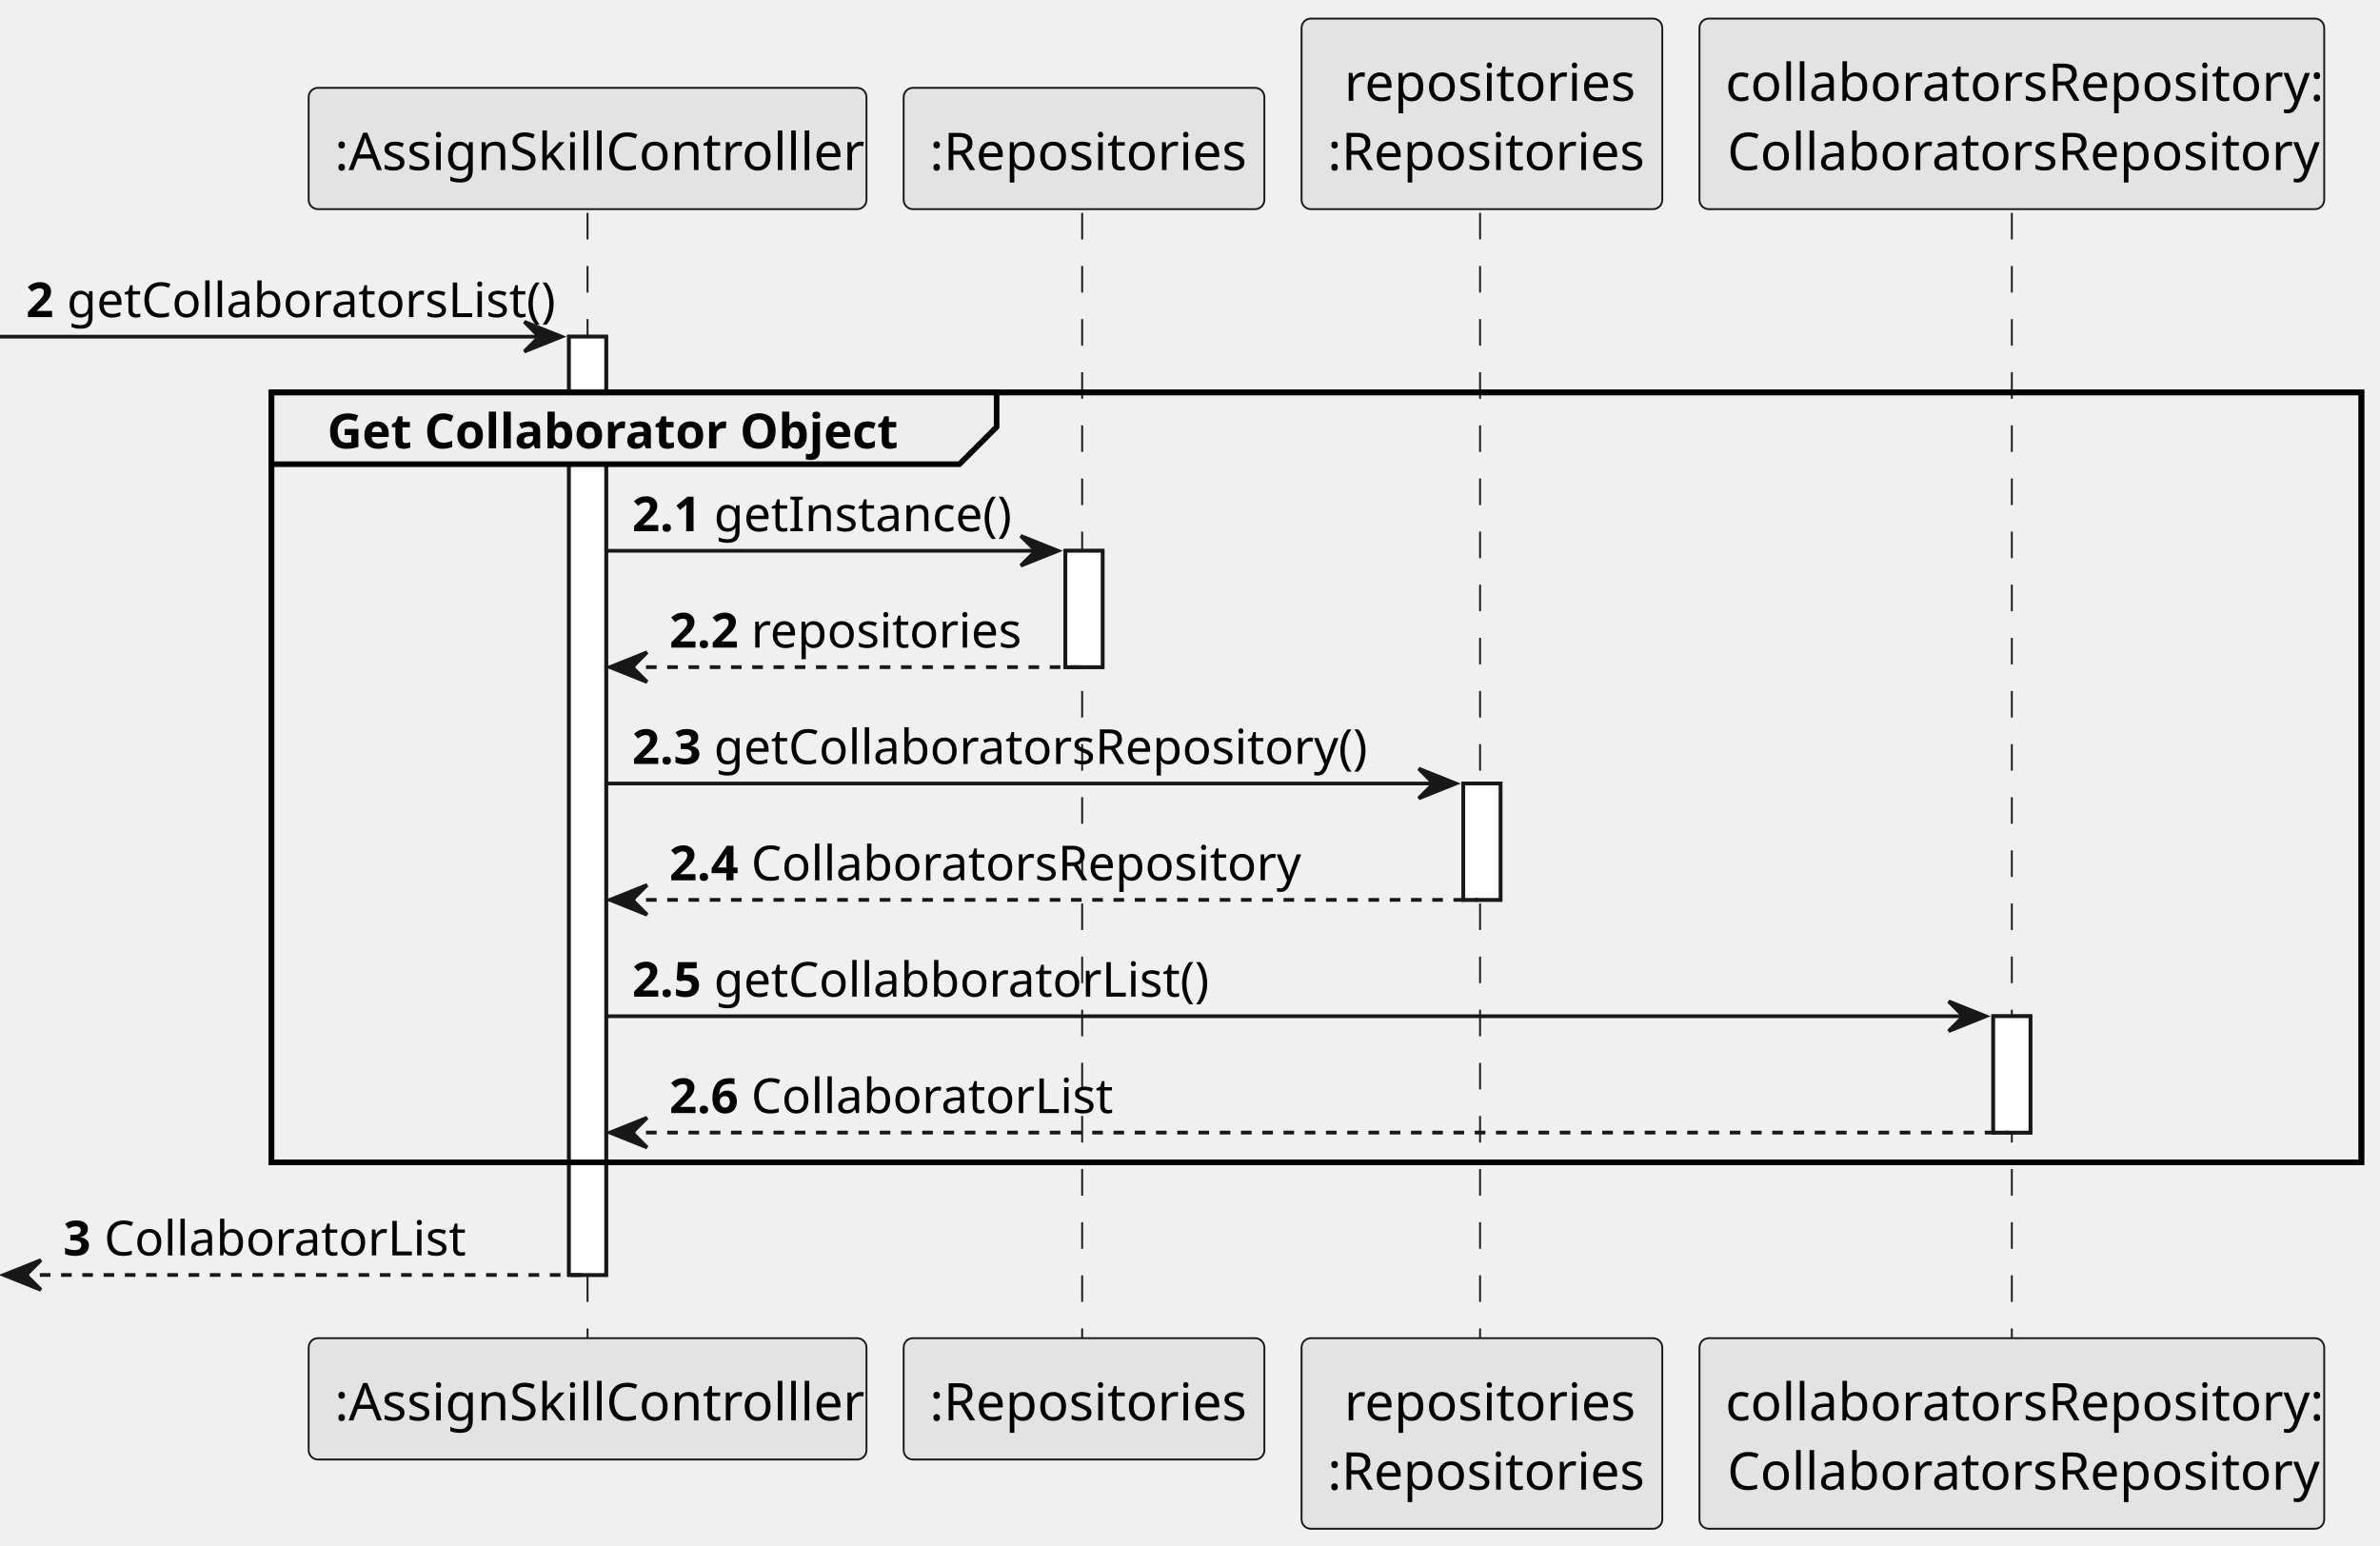
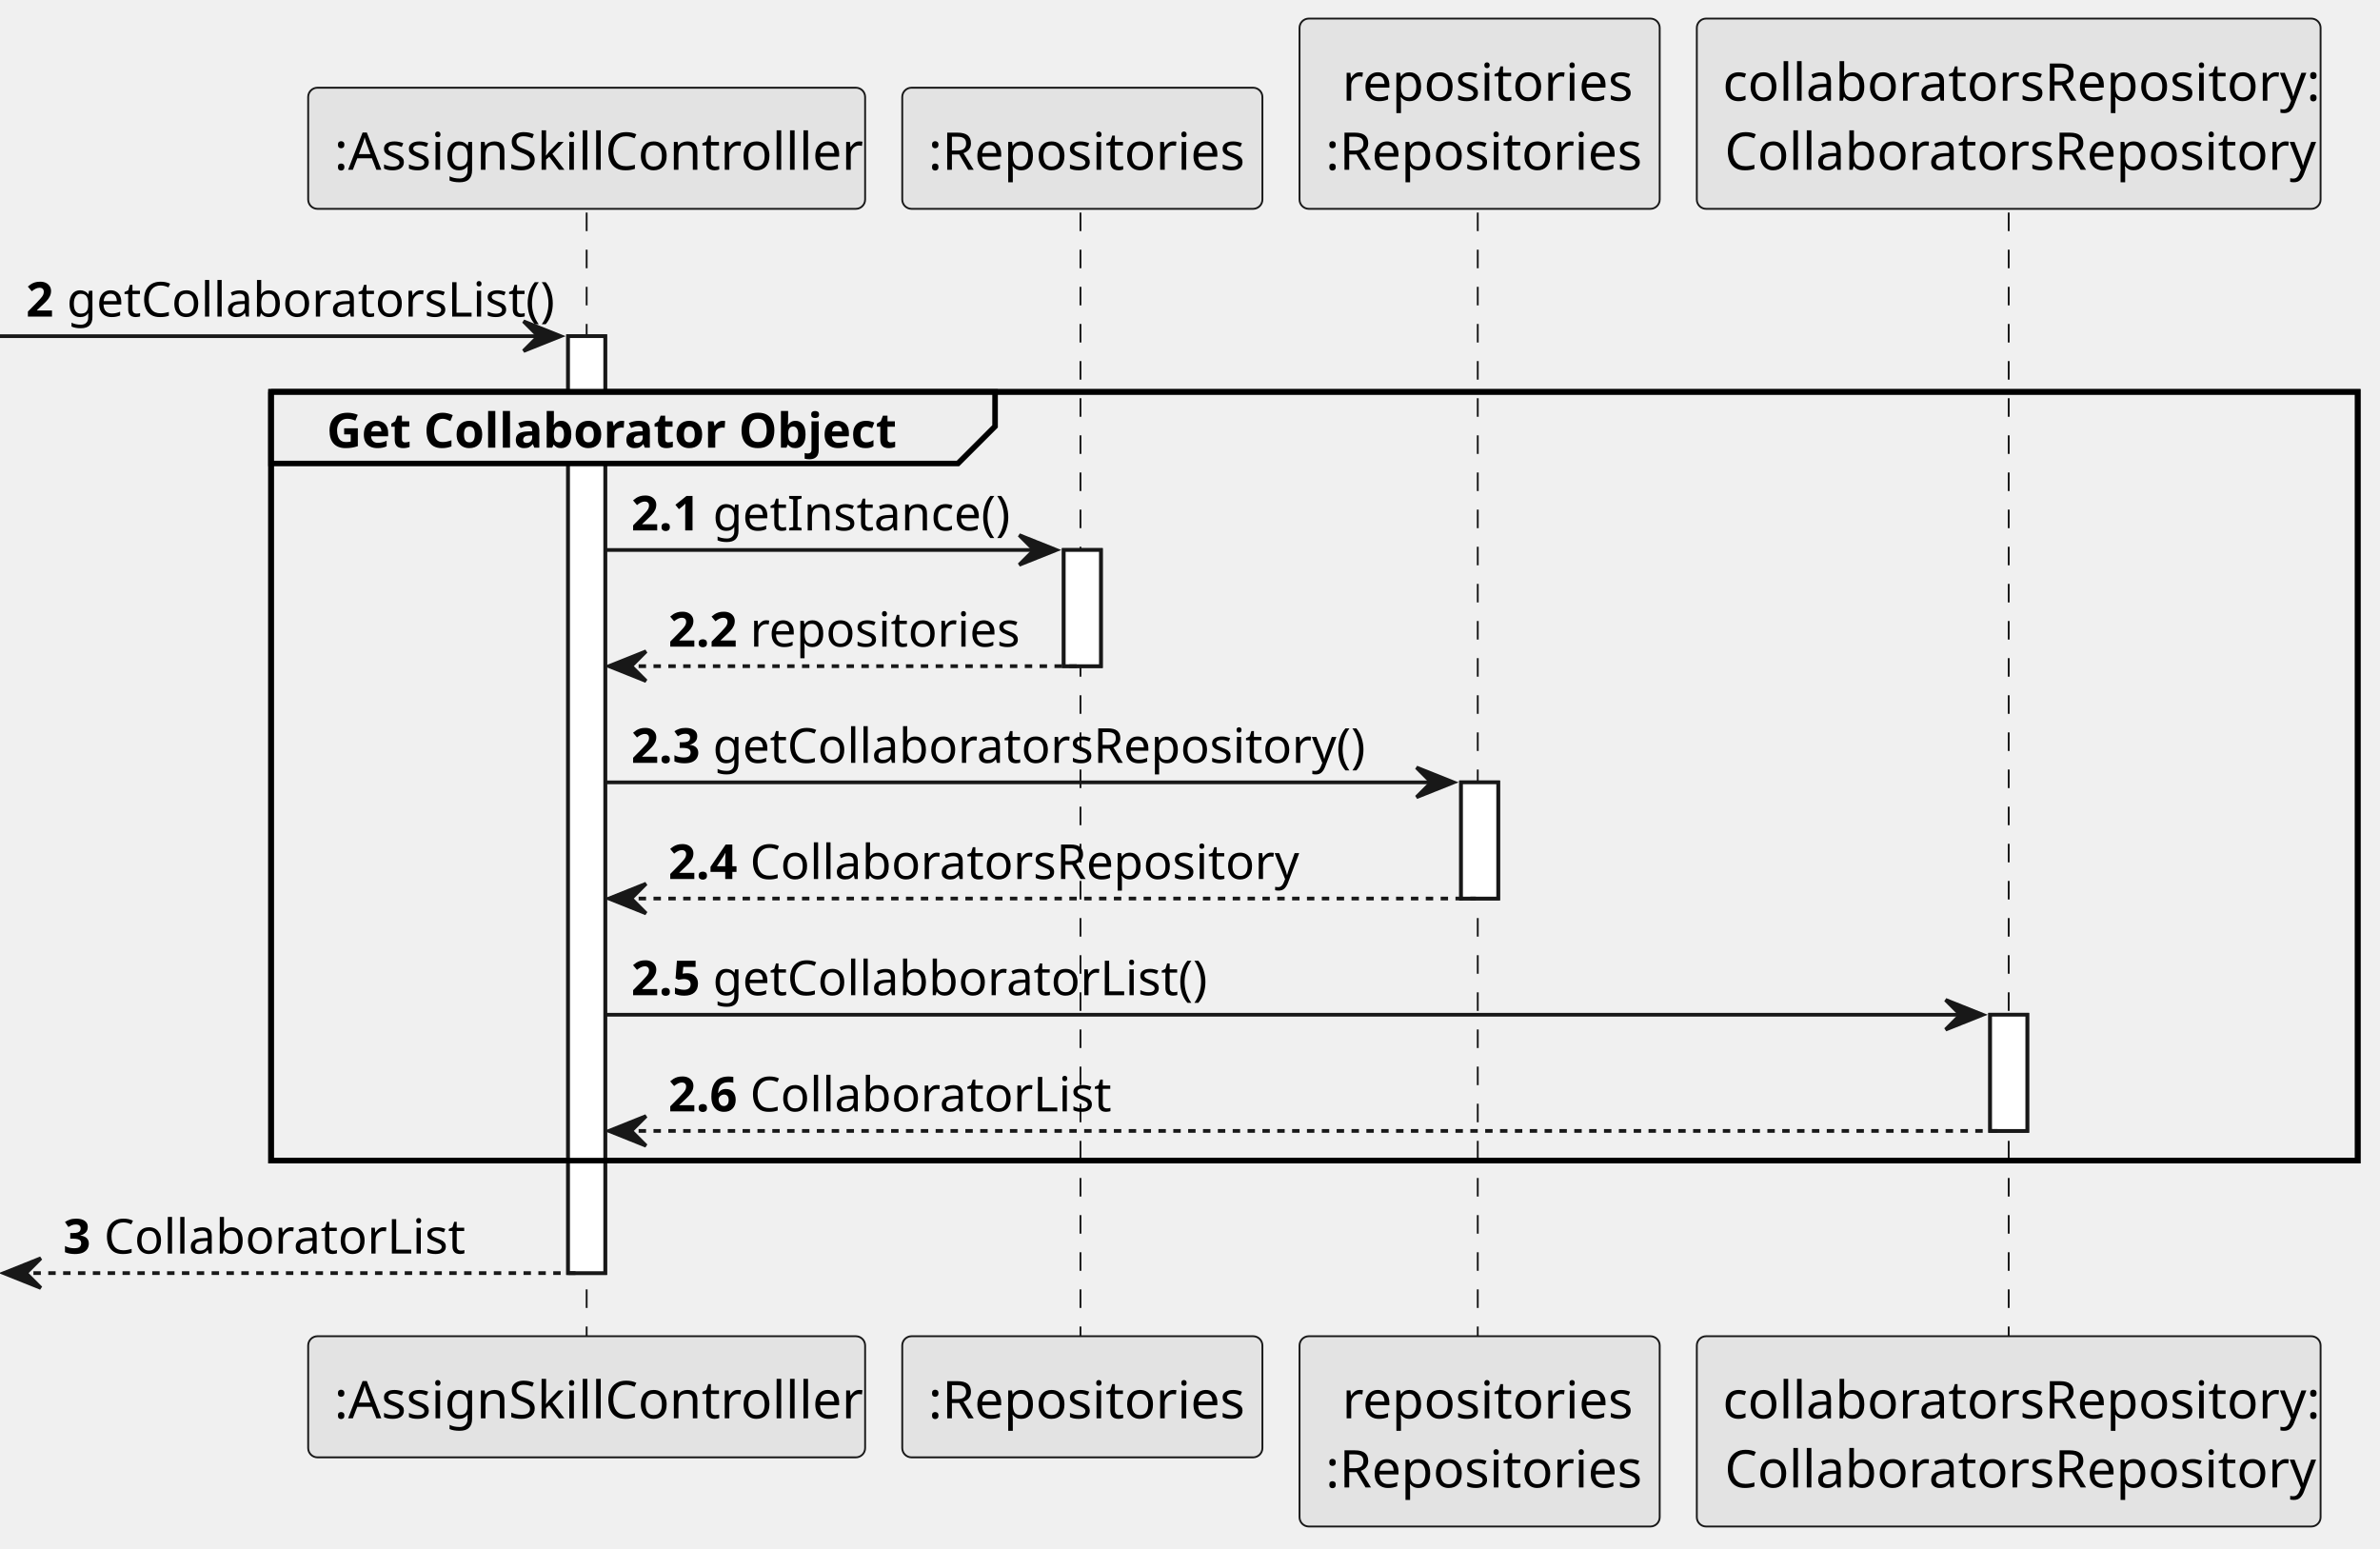
- <svg xmlns="http://www.w3.org/2000/svg" contentStyleType="text/css" height="291.9px" preserveAspectRatio="none" style="width:448px;height:291px;background:#FFFFFF;" version="1.1" viewBox="0 0 448 291" width="448.7px" zoomAndPan="magnify">
+ <svg xmlns="http://www.w3.org/2000/svg" contentStyleType="text/css" height="417px" preserveAspectRatio="none" style="width:641px;height:417px;background:#FFFFFF;" version="1.1" viewBox="0 0 641 417" width="641px" zoomAndPan="magnify">
  <defs />
  <g>
-     <rect fill="#FFFFFF" height="176.63" style="stroke:#181818;stroke-width:0.7;" width="7" x="107.1" y="63.373" />
-     <rect fill="#FFFFFF" height="21.904" style="stroke:#181818;stroke-width:0.7;" width="7" x="200.55" y="103.681" />
-     <rect fill="#FFFFFF" height="21.904" style="stroke:#181818;stroke-width:0.7;" width="7" x="275.45" y="147.488" />
-     <rect fill="#FFFFFF" height="21.904" style="stroke:#181818;stroke-width:0.7;" width="7" x="375.2" y="191.296" />
-     <rect fill="none" height="144.926" style="stroke:#000000;stroke-width:1.05;" width="393.4" x="51.1" y="73.873" />
-     <line style="stroke:#181818;stroke-width:0.35;stroke-dasharray:5.0,5.0;" x1="110.6" x2="110.6" y1="40.069" y2="252.603" />
-     <line style="stroke:#181818;stroke-width:0.35;stroke-dasharray:5.0,5.0;" x1="203.7" x2="203.7" y1="40.069" y2="252.603" />
-     <line style="stroke:#181818;stroke-width:0.35;stroke-dasharray:5.0,5.0;" x1="278.6" x2="278.6" y1="40.069" y2="252.603" />
-     <line style="stroke:#181818;stroke-width:0.35;stroke-dasharray:5.0,5.0;" x1="378.7" x2="378.7" y1="40.069" y2="252.603" />
-     <rect fill="#E3E3E3" height="22.835" rx="1.75" ry="1.75" style="stroke:#181818;stroke-width:0.35;" width="105" x="58.1" y="16.535" />
-     <text fill="#000000" font-family="sans-serif" font-size="9.8" lengthAdjust="spacing" textLength="95.2" x="63" y="32.01">:AssignSkillControlller</text>
-     <rect fill="#E3E3E3" height="22.835" rx="1.75" ry="1.75" style="stroke:#181818;stroke-width:0.35;" width="105" x="58.1" y="251.903" />
-     <text fill="#000000" font-family="sans-serif" font-size="9.8" lengthAdjust="spacing" textLength="95.2" x="63" y="267.378">:AssignSkillControlller</text>
-     <rect fill="#E3E3E3" height="22.835" rx="1.75" ry="1.75" style="stroke:#181818;stroke-width:0.35;" width="67.9" x="170.1" y="16.535" />
-     <text fill="#000000" font-family="sans-serif" font-size="9.8" lengthAdjust="spacing" textLength="58.1" x="175" y="32.01">:Repositories</text>
-     <rect fill="#E3E3E3" height="22.835" rx="1.75" ry="1.75" style="stroke:#181818;stroke-width:0.35;" width="67.9" x="170.1" y="251.903" />
-     <text fill="#000000" font-family="sans-serif" font-size="9.8" lengthAdjust="spacing" textLength="58.1" x="175" y="267.378">:Repositories</text>
-     <rect fill="#E3E3E3" height="35.87" rx="1.75" ry="1.75" style="stroke:#181818;stroke-width:0.35;" width="67.9" x="245" y="3.5" />
-     <text fill="#000000" font-family="sans-serif" font-size="9.8" lengthAdjust="spacing" textLength="51.8" x="253.05" y="18.975">repositories</text>
-     <text fill="#000000" font-family="sans-serif" font-size="9.8" lengthAdjust="spacing" textLength="58.1" x="249.9" y="32.01">:Repositories</text>
-     <rect fill="#E3E3E3" height="35.87" rx="1.75" ry="1.75" style="stroke:#181818;stroke-width:0.35;" width="67.9" x="245" y="251.903" />
-     <text fill="#000000" font-family="sans-serif" font-size="9.8" lengthAdjust="spacing" textLength="51.8" x="253.05" y="267.378">repositories</text>
-     <text fill="#000000" font-family="sans-serif" font-size="9.8" lengthAdjust="spacing" textLength="58.1" x="249.9" y="280.413">:Repositories</text>
-     <rect fill="#E3E3E3" height="35.87" rx="1.75" ry="1.75" style="stroke:#181818;stroke-width:0.35;" width="117.6" x="319.9" y="3.5" />
-     <text fill="#000000" font-family="sans-serif" font-size="9.8" lengthAdjust="spacing" textLength="107.8" x="324.8" y="18.975">collaboratorsRepository:</text>
-     <text fill="#000000" font-family="sans-serif" font-size="9.8" lengthAdjust="spacing" textLength="107.1" x="325.15" y="32.01">CollaboratorsRepository</text>
-     <rect fill="#E3E3E3" height="35.87" rx="1.75" ry="1.75" style="stroke:#181818;stroke-width:0.35;" width="117.6" x="319.9" y="251.903" />
-     <text fill="#000000" font-family="sans-serif" font-size="9.8" lengthAdjust="spacing" textLength="107.8" x="324.8" y="267.378">collaboratorsRepository:</text>
-     <text fill="#000000" font-family="sans-serif" font-size="9.8" lengthAdjust="spacing" textLength="107.1" x="325.15" y="280.413">CollaboratorsRepository</text>
-     <rect fill="#FFFFFF" height="176.63" style="stroke:#181818;stroke-width:0.7;" width="7" x="107.1" y="63.373" />
-     <rect fill="#FFFFFF" height="21.904" style="stroke:#181818;stroke-width:0.7;" width="7" x="200.55" y="103.681" />
-     <rect fill="#FFFFFF" height="21.904" style="stroke:#181818;stroke-width:0.7;" width="7" x="275.45" y="147.488" />
-     <rect fill="#FFFFFF" height="21.904" style="stroke:#181818;stroke-width:0.7;" width="7" x="375.2" y="191.296" />
-     <polygon fill="#181818" points="98.7,60.573,105.7,63.373,98.7,66.173,101.5,63.373" style="stroke:#181818;stroke-width:0.7;" />
-     <line style="stroke:#181818;stroke-width:0.7;" x1="0" x2="102.9" y1="63.373" y2="63.373" />
-     <text fill="#000000" font-family="sans-serif" font-size="9.1" font-weight="bold" lengthAdjust="spacing" textLength="4.9" x="4.9" y="59.689">2</text>
-     <text fill="#000000" font-family="sans-serif" font-size="9.1" lengthAdjust="spacing" textLength="86.1" x="12.6" y="59.689">getCollaboratorsList()</text>
-     <path d="M51.1,73.873 L187.6,73.873 L187.6,80.377 L180.6,87.377 L51.1,87.377 L51.1,73.873 " fill="#EEEEEE" style="stroke:#000000;stroke-width:1.05;" />
-     <rect fill="none" height="144.926" style="stroke:#000000;stroke-width:1.05;" width="393.4" x="51.1" y="73.873" />
-     <text fill="#000000" font-family="sans-serif" font-size="9.1" font-weight="bold" lengthAdjust="spacing" textLength="105" x="61.6" y="84.393">Get Collaborator Object</text>
-     <polygon fill="#181818" points="192.15,100.881,199.15,103.681,192.15,106.481,194.95,103.681" style="stroke:#181818;stroke-width:0.7;" />
-     <line style="stroke:#181818;stroke-width:0.7;" x1="114.1" x2="196.35" y1="103.681" y2="103.681" />
-     <text fill="#000000" font-family="sans-serif" font-size="9.1" font-weight="bold" lengthAdjust="spacing" textLength="12.6" x="119" y="99.997">2.1</text>
-     <text fill="#000000" font-family="sans-serif" font-size="9.1" lengthAdjust="spacing" textLength="52.5" x="134.4" y="99.997">getInstance()</text>
-     <polygon fill="#181818" points="121.8,122.784,114.8,125.584,121.8,128.384,119,125.584" style="stroke:#181818;stroke-width:0.7;" />
-     <line style="stroke:#181818;stroke-width:0.7;stroke-dasharray:2.0,2.0;" x1="117.6" x2="203.35" y1="125.584" y2="125.584" />
-     <text fill="#000000" font-family="sans-serif" font-size="9.1" font-weight="bold" lengthAdjust="spacing" textLength="12.6" x="126" y="121.9">2.2</text>
-     <text fill="#000000" font-family="sans-serif" font-size="9.1" lengthAdjust="spacing" textLength="46.9" x="141.4" y="121.9">repositories</text>
-     <polygon fill="#181818" points="267.05,144.688,274.05,147.488,267.05,150.288,269.85,147.488" style="stroke:#181818;stroke-width:0.7;" />
-     <line style="stroke:#181818;stroke-width:0.7;" x1="114.1" x2="271.25" y1="147.488" y2="147.488" />
-     <text fill="#000000" font-family="sans-serif" font-size="9.1" font-weight="bold" lengthAdjust="spacing" textLength="12.6" x="119" y="143.804">2.3</text>
-     <text fill="#000000" font-family="sans-serif" font-size="9.1" lengthAdjust="spacing" textLength="114.8" x="134.4" y="143.804">getCollaboratorsRepository()</text>
-     <polygon fill="#181818" points="121.8,166.592,114.8,169.392,121.8,172.192,119,169.392" style="stroke:#181818;stroke-width:0.7;" />
-     <line style="stroke:#181818;stroke-width:0.7;stroke-dasharray:2.0,2.0;" x1="117.6" x2="278.25" y1="169.392" y2="169.392" />
-     <text fill="#000000" font-family="sans-serif" font-size="9.1" font-weight="bold" lengthAdjust="spacing" textLength="12.6" x="126" y="165.708">2.4</text>
-     <text fill="#000000" font-family="sans-serif" font-size="9.1" lengthAdjust="spacing" textLength="96.6" x="141.4" y="165.708">CollaboratorsRepository</text>
-     <polygon fill="#181818" points="366.8,188.495,373.8,191.296,366.8,194.095,369.6,191.296" style="stroke:#181818;stroke-width:0.7;" />
-     <line style="stroke:#181818;stroke-width:0.7;" x1="114.1" x2="371" y1="191.296" y2="191.296" />
-     <text fill="#000000" font-family="sans-serif" font-size="9.1" font-weight="bold" lengthAdjust="spacing" textLength="12.6" x="119" y="187.612">2.5</text>
-     <text fill="#000000" font-family="sans-serif" font-size="9.1" lengthAdjust="spacing" textLength="86.1" x="134.4" y="187.612">getCollabboratorList()</text>
-     <polygon fill="#181818" points="121.8,210.399,114.8,213.199,121.8,215.999,119,213.199" style="stroke:#181818;stroke-width:0.7;" />
-     <line style="stroke:#181818;stroke-width:0.7;stroke-dasharray:2.0,2.0;" x1="117.6" x2="378" y1="213.199" y2="213.199" />
-     <text fill="#000000" font-family="sans-serif" font-size="9.1" font-weight="bold" lengthAdjust="spacing" textLength="12.6" x="126" y="209.515">2.6</text>
-     <text fill="#000000" font-family="sans-serif" font-size="9.1" lengthAdjust="spacing" textLength="63" x="141.4" y="209.515">CollaboratorList</text>
-     <polygon fill="#181818" points="7.7,237.203,0.7,240.003,7.7,242.803,4.9,240.003" style="stroke:#181818;stroke-width:0.7;" />
-     <line style="stroke:#181818;stroke-width:0.7;stroke-dasharray:2.0,2.0;" x1="3.5" x2="109.9" y1="240.003" y2="240.003" />
-     <text fill="#000000" font-family="sans-serif" font-size="9.1" font-weight="bold" lengthAdjust="spacing" textLength="4.9" x="11.9" y="236.319">3</text>
-     <text fill="#000000" font-family="sans-serif" font-size="9.1" lengthAdjust="spacing" textLength="63" x="19.6" y="236.319">CollaboratorList</text>
+     <rect fill="#FFFFFF" height="252.328" style="stroke:#181818;stroke-width:1.0;" width="10" x="153" y="90.533" />
+     <rect fill="#FFFFFF" height="31.291" style="stroke:#181818;stroke-width:1.0;" width="10" x="286.5" y="148.115" />
+     <rect fill="#FFFFFF" height="31.291" style="stroke:#181818;stroke-width:1.0;" width="10" x="393.5" y="210.697" />
+     <rect fill="#FFFFFF" height="31.291" style="stroke:#181818;stroke-width:1.0;" width="10" x="536" y="273.279" />
+     <rect fill="none" height="207.037" style="stroke:#000000;stroke-width:1.5;" width="562" x="73" y="105.533" />
+     <line style="stroke:#181818;stroke-width:0.5;stroke-dasharray:5.0,5.0;" x1="158" x2="158" y1="57.242" y2="360.861" />
+     <line style="stroke:#181818;stroke-width:0.5;stroke-dasharray:5.0,5.0;" x1="291" x2="291" y1="57.242" y2="360.861" />
+     <line style="stroke:#181818;stroke-width:0.5;stroke-dasharray:5.0,5.0;" x1="398" x2="398" y1="57.242" y2="360.861" />
+     <line style="stroke:#181818;stroke-width:0.5;stroke-dasharray:5.0,5.0;" x1="541" x2="541" y1="57.242" y2="360.861" />
+     <rect fill="#E3E3E3" height="32.621" rx="2.5" ry="2.5" style="stroke:#181818;stroke-width:0.5;" width="150" x="83" y="23.621" />
+     <text fill="#000000" font-family="sans-serif" font-size="14" lengthAdjust="spacing" textLength="136" x="90" y="45.728">:AssignSkillControlller</text>
+     <rect fill="#E3E3E3" height="32.621" rx="2.5" ry="2.5" style="stroke:#181818;stroke-width:0.5;" width="150" x="83" y="359.861" />
+     <text fill="#000000" font-family="sans-serif" font-size="14" lengthAdjust="spacing" textLength="136" x="90" y="381.969">:AssignSkillControlller</text>
+     <rect fill="#E3E3E3" height="32.621" rx="2.5" ry="2.5" style="stroke:#181818;stroke-width:0.5;" width="97" x="243" y="23.621" />
+     <text fill="#000000" font-family="sans-serif" font-size="14" lengthAdjust="spacing" textLength="83" x="250" y="45.728">:Repositories</text>
+     <rect fill="#E3E3E3" height="32.621" rx="2.5" ry="2.5" style="stroke:#181818;stroke-width:0.5;" width="97" x="243" y="359.861" />
+     <text fill="#000000" font-family="sans-serif" font-size="14" lengthAdjust="spacing" textLength="83" x="250" y="381.969">:Repositories</text>
+     <rect fill="#E3E3E3" height="51.242" rx="2.5" ry="2.5" style="stroke:#181818;stroke-width:0.5;" width="97" x="350" y="5" />
+     <text fill="#000000" font-family="sans-serif" font-size="14" lengthAdjust="spacing" textLength="74" x="361.5" y="27.107">repositories</text>
+     <text fill="#000000" font-family="sans-serif" font-size="14" lengthAdjust="spacing" textLength="83" x="357" y="45.728">:Repositories</text>
+     <rect fill="#E3E3E3" height="51.242" rx="2.5" ry="2.5" style="stroke:#181818;stroke-width:0.5;" width="97" x="350" y="359.861" />
+     <text fill="#000000" font-family="sans-serif" font-size="14" lengthAdjust="spacing" textLength="74" x="361.5" y="381.969">repositories</text>
+     <text fill="#000000" font-family="sans-serif" font-size="14" lengthAdjust="spacing" textLength="83" x="357" y="400.59">:Repositories</text>
+     <rect fill="#E3E3E3" height="51.242" rx="2.5" ry="2.5" style="stroke:#181818;stroke-width:0.5;" width="168" x="457" y="5" />
+     <text fill="#000000" font-family="sans-serif" font-size="14" lengthAdjust="spacing" textLength="154" x="464" y="27.107">collaboratorsRepository:</text>
+     <text fill="#000000" font-family="sans-serif" font-size="14" lengthAdjust="spacing" textLength="153" x="464.5" y="45.728">CollaboratorsRepository</text>
+     <rect fill="#E3E3E3" height="51.242" rx="2.5" ry="2.5" style="stroke:#181818;stroke-width:0.5;" width="168" x="457" y="359.861" />
+     <text fill="#000000" font-family="sans-serif" font-size="14" lengthAdjust="spacing" textLength="154" x="464" y="381.969">collaboratorsRepository:</text>
+     <text fill="#000000" font-family="sans-serif" font-size="14" lengthAdjust="spacing" textLength="153" x="464.5" y="400.59">CollaboratorsRepository</text>
+     <rect fill="#FFFFFF" height="252.328" style="stroke:#181818;stroke-width:1.0;" width="10" x="153" y="90.533" />
+     <rect fill="#FFFFFF" height="31.291" style="stroke:#181818;stroke-width:1.0;" width="10" x="286.5" y="148.115" />
+     <rect fill="#FFFFFF" height="31.291" style="stroke:#181818;stroke-width:1.0;" width="10" x="393.5" y="210.697" />
+     <rect fill="#FFFFFF" height="31.291" style="stroke:#181818;stroke-width:1.0;" width="10" x="536" y="273.279" />
+     <polygon fill="#181818" points="141,86.533,151,90.533,141,94.533,145,90.533" style="stroke:#181818;stroke-width:1.0;" />
+     <line style="stroke:#181818;stroke-width:1.0;" x1="0" x2="147" y1="90.533" y2="90.533" />
+     <text fill="#000000" font-family="sans-serif" font-size="13" font-weight="bold" lengthAdjust="spacing" textLength="7" x="7" y="85.27">2</text>
+     <text fill="#000000" font-family="sans-serif" font-size="13" lengthAdjust="spacing" textLength="123" x="18" y="85.27">getCollaboratorsList()</text>
+     <path d="M73,105.533 L268,105.533 L268,114.824 L258,124.824 L73,124.824 L73,105.533 " fill="#EEEEEE" style="stroke:#000000;stroke-width:1.5;" />
+     <rect fill="none" height="207.037" style="stroke:#000000;stroke-width:1.5;" width="562" x="73" y="105.533" />
+     <text fill="#000000" font-family="sans-serif" font-size="13" font-weight="bold" lengthAdjust="spacing" textLength="150" x="88" y="120.561">Get Collaborator Object</text>
+     <polygon fill="#181818" points="274.5,144.115,284.5,148.115,274.5,152.115,278.5,148.115" style="stroke:#181818;stroke-width:1.0;" />
+     <line style="stroke:#181818;stroke-width:1.0;" x1="163" x2="280.5" y1="148.115" y2="148.115" />
+     <text fill="#000000" font-family="sans-serif" font-size="13" font-weight="bold" lengthAdjust="spacing" textLength="18" x="170" y="142.852">2.1</text>
+     <text fill="#000000" font-family="sans-serif" font-size="13" lengthAdjust="spacing" textLength="75" x="192" y="142.852">getInstance()</text>
+     <polygon fill="#181818" points="174,175.406,164,179.406,174,183.406,170,179.406" style="stroke:#181818;stroke-width:1.0;" />
+     <line style="stroke:#181818;stroke-width:1.0;stroke-dasharray:2.0,2.0;" x1="168" x2="290.5" y1="179.406" y2="179.406" />
+     <text fill="#000000" font-family="sans-serif" font-size="13" font-weight="bold" lengthAdjust="spacing" textLength="18" x="180" y="174.144">2.2</text>
+     <text fill="#000000" font-family="sans-serif" font-size="13" lengthAdjust="spacing" textLength="67" x="202" y="174.144">repositories</text>
+     <polygon fill="#181818" points="381.5,206.697,391.5,210.697,381.5,214.697,385.5,210.697" style="stroke:#181818;stroke-width:1.0;" />
+     <line style="stroke:#181818;stroke-width:1.0;" x1="163" x2="387.5" y1="210.697" y2="210.697" />
+     <text fill="#000000" font-family="sans-serif" font-size="13" font-weight="bold" lengthAdjust="spacing" textLength="18" x="170" y="205.435">2.3</text>
+     <text fill="#000000" font-family="sans-serif" font-size="13" lengthAdjust="spacing" textLength="164" x="192" y="205.435">getCollaboratorsRepository()</text>
+     <polygon fill="#181818" points="174,237.988,164,241.988,174,245.988,170,241.988" style="stroke:#181818;stroke-width:1.0;" />
+     <line style="stroke:#181818;stroke-width:1.0;stroke-dasharray:2.0,2.0;" x1="168" x2="397.5" y1="241.988" y2="241.988" />
+     <text fill="#000000" font-family="sans-serif" font-size="13" font-weight="bold" lengthAdjust="spacing" textLength="18" x="180" y="236.726">2.4</text>
+     <text fill="#000000" font-family="sans-serif" font-size="13" lengthAdjust="spacing" textLength="138" x="202" y="236.726">CollaboratorsRepository</text>
+     <polygon fill="#181818" points="524,269.279,534,273.279,524,277.279,528,273.279" style="stroke:#181818;stroke-width:1.0;" />
+     <line style="stroke:#181818;stroke-width:1.0;" x1="163" x2="530" y1="273.279" y2="273.279" />
+     <text fill="#000000" font-family="sans-serif" font-size="13" font-weight="bold" lengthAdjust="spacing" textLength="18" x="170" y="268.017">2.5</text>
+     <text fill="#000000" font-family="sans-serif" font-size="13" lengthAdjust="spacing" textLength="123" x="192" y="268.017">getCollabboratorList()</text>
+     <polygon fill="#181818" points="174,300.57,164,304.57,174,308.57,170,304.57" style="stroke:#181818;stroke-width:1.0;" />
+     <line style="stroke:#181818;stroke-width:1.0;stroke-dasharray:2.0,2.0;" x1="168" x2="540" y1="304.57" y2="304.57" />
+     <text fill="#000000" font-family="sans-serif" font-size="13" font-weight="bold" lengthAdjust="spacing" textLength="18" x="180" y="299.308">2.6</text>
+     <text fill="#000000" font-family="sans-serif" font-size="13" lengthAdjust="spacing" textLength="90" x="202" y="299.308">CollaboratorList</text>
+     <polygon fill="#181818" points="11,338.861,1,342.861,11,346.861,7,342.861" style="stroke:#181818;stroke-width:1.0;" />
+     <line style="stroke:#181818;stroke-width:1.0;stroke-dasharray:2.0,2.0;" x1="5" x2="157" y1="342.861" y2="342.861" />
+     <text fill="#000000" font-family="sans-serif" font-size="13" font-weight="bold" lengthAdjust="spacing" textLength="7" x="17" y="337.599">3</text>
+     <text fill="#000000" font-family="sans-serif" font-size="13" lengthAdjust="spacing" textLength="90" x="28" y="337.599">CollaboratorList</text>
  </g>
</svg>
